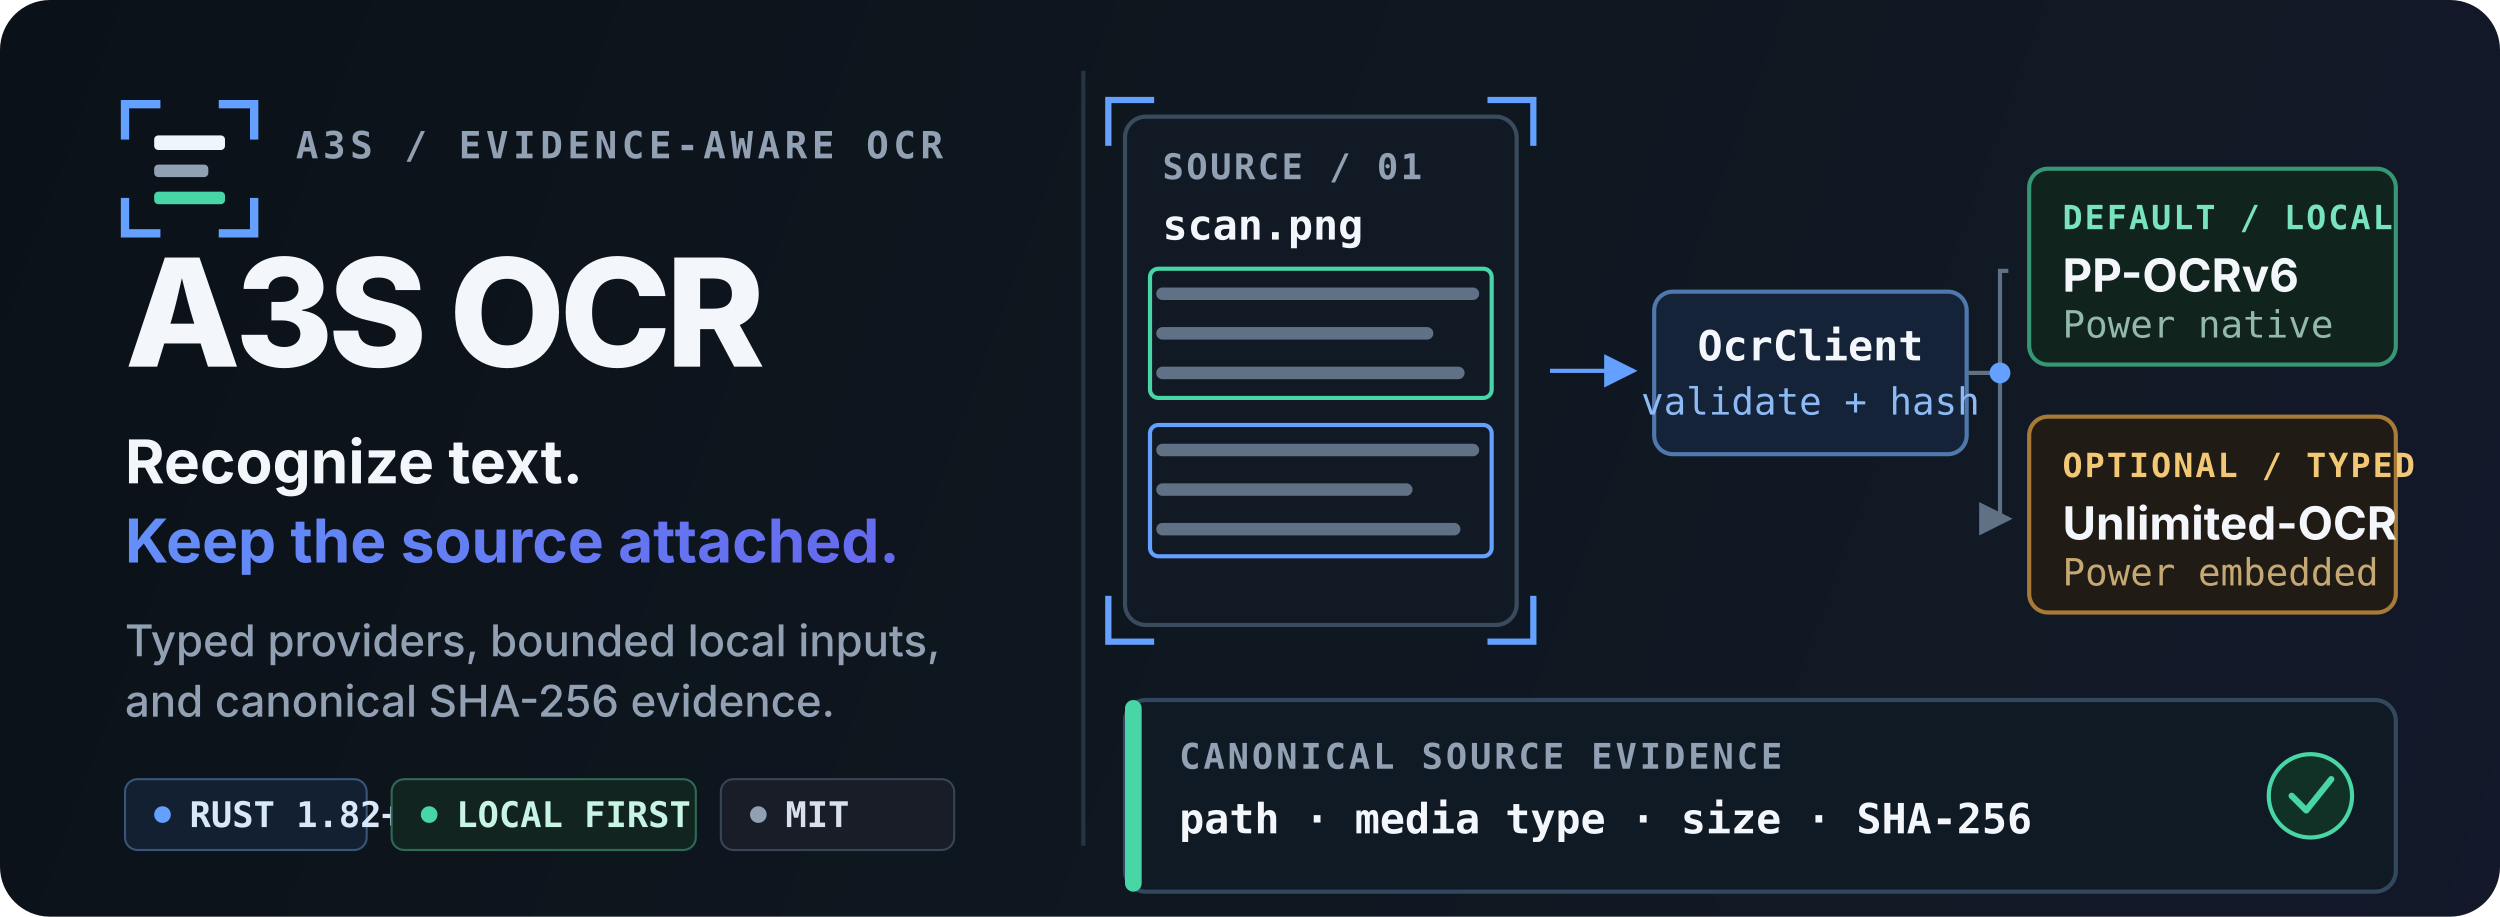
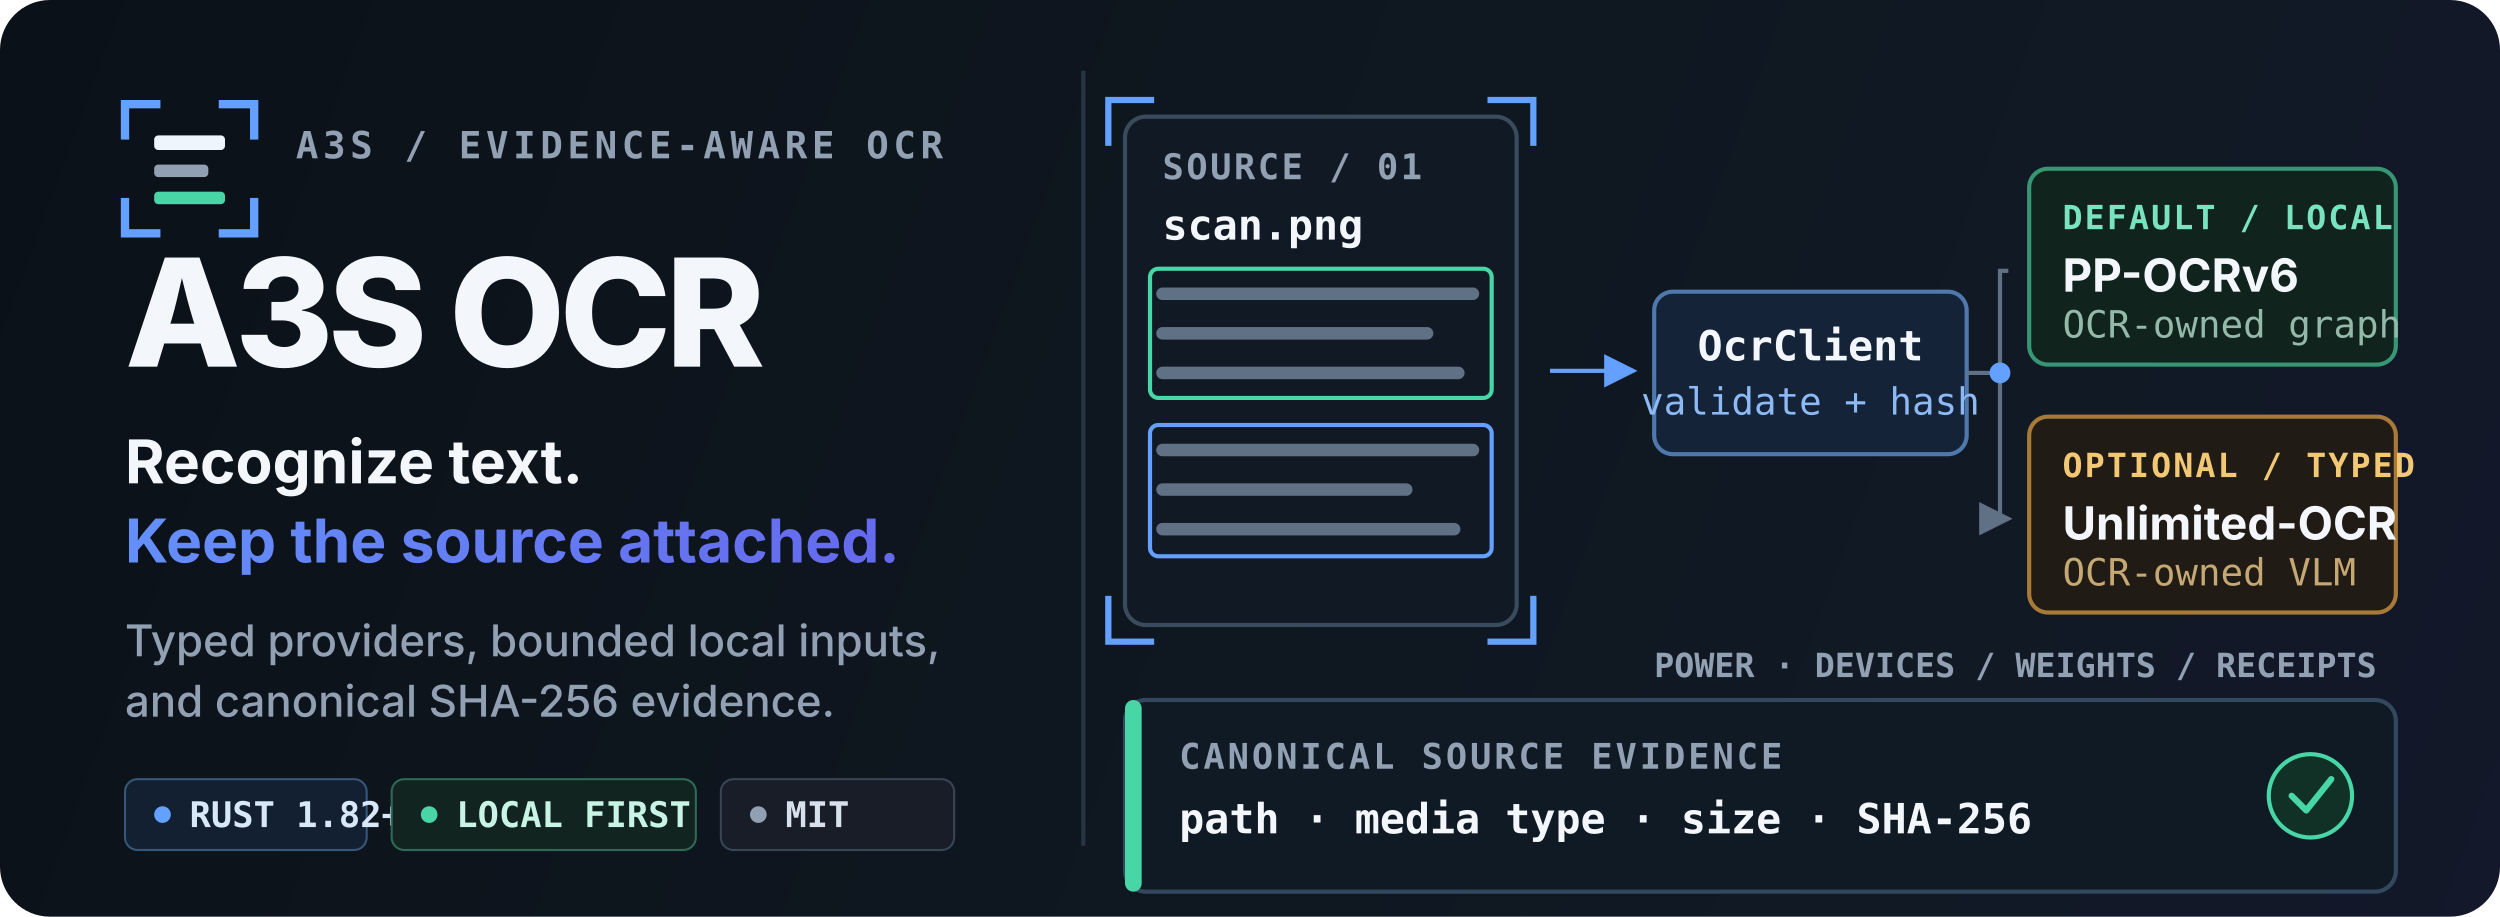
<svg xmlns="http://www.w3.org/2000/svg" width="1200" height="440" viewBox="0 0 1200 440" role="img" aria-labelledby="title desc">
  <defs>
    <linearGradient id="background" x1="0" y1="0" x2="1200" y2="440" gradientUnits="userSpaceOnUse">
      <stop stop-color="#0b1118" />
      <stop offset="0.7" stop-color="#101923" />
      <stop offset="1" stop-color="#13182a" />
    </linearGradient>
    <linearGradient id="brand" x1="60" y1="50" x2="500" y2="390" gradientUnits="userSpaceOnUse">
      <stop stop-color="#64a0ff" />
      <stop offset="1" stop-color="#6557e8" />
    </linearGradient>
    <marker id="arrow-blue" markerWidth="8" markerHeight="8" refX="7" refY="4" orient="auto">
      <path d="M0 0L8 4L0 8Z" fill="#64a0ff" />
    </marker>
    <marker id="arrow-muted" markerWidth="8" markerHeight="8" refX="7" refY="4" orient="auto">
      <path d="M0 0L8 4L0 8Z" fill="#617185" />
    </marker>
  </defs>
  <rect width="1200" height="440" rx="24" fill="url(#background)" />
  <path d="M520 34V406" stroke="#263544" stroke-width="2" />
  <g id="identity" font-family="-apple-system, BlinkMacSystemFont, 'Segoe UI', 'PingFang SC', sans-serif">
    <g transform="translate(60 50)" fill="none" stroke-linecap="square">
      <path d="M0 15V0H15M47 0H62V15M62 47V62H47M15 62H0V47" stroke="#64a0ff" stroke-width="4" />
      <rect x="14" y="15" width="34" height="7" rx="2" fill="#eef5fc" stroke="none" />
      <rect x="14" y="29" width="26" height="6" rx="2" fill="#91a0b2" stroke="none" />
      <rect x="14" y="42" width="34" height="6" rx="2" fill="#48d6a7" stroke="none" />
    </g>
    <text x="142" y="76" fill="#91a0b2" font-family="ui-monospace, SFMono-Regular, Menlo, monospace" font-size="18" font-weight="700" letter-spacing="2.2">A3S / EVIDENCE-AWARE OCR</text>
    <text x="60" y="176" fill="#f3f7fb" font-size="72" font-weight="760" letter-spacing="-2.6">A3S OCR</text>
    <text x="60" y="232" fill="#f3f7fb" font-size="29" font-weight="680">Recognize text.</text>
    <text x="60" y="270" fill="url(#brand)" font-size="29" font-weight="720">Keep the source attached.</text>
    <text x="60" y="315" fill="#91a0b2" font-size="21" font-weight="520">Typed providers, bounded local inputs,</text>
    <text x="60" y="344" fill="#91a0b2" font-size="21" font-weight="520">and canonical SHA-256 evidence.</text>
    <g transform="translate(60 374)" font-family="ui-monospace, SFMono-Regular, Menlo, monospace" font-size="17" font-weight="700">
      <rect width="116" height="34" rx="6" fill="#132031" stroke="#36577a" />
      <circle cx="18" cy="17" r="4" fill="#64a0ff" />
      <text x="31" y="23" fill="#d8e8fa">RUST 1.82+</text>
      <rect x="128" width="146" height="34" rx="6" fill="#12241f" stroke="#2e6a56" />
      <circle cx="146" cy="17" r="4" fill="#48d6a7" />
      <text x="159" y="23" fill="#c8f4e5">LOCAL FIRST</text>
      <rect x="286" width="112" height="34" rx="6" fill="#181d28" stroke="#384555" />
      <circle cx="304" cy="17" r="4" fill="#91a0b2" />
      <text x="317" y="23" fill="#d8e1eb">MIT</text>
    </g>
  </g>
  <g id="ocr-contract" transform="translate(540 38)" font-family="-apple-system, BlinkMacSystemFont, 'Segoe UI', 'PingFang SC', sans-serif">
    <g id="source-document">
      <rect x="0" y="18" width="188" height="244" rx="10" fill="#111a24" stroke="#3a4b5d" stroke-width="2" />
      <text x="18" y="48" fill="#91a0b2" font-family="ui-monospace, SFMono-Regular, Menlo, monospace" font-size="17" font-weight="700" letter-spacing="1.2">SOURCE / 01</text>
      <text x="18" y="77" fill="#f3f7fb" font-family="ui-monospace, SFMono-Regular, Menlo, monospace" font-size="20" font-weight="700">scan.png</text>
      <path d="M18 103H167M18 122H145M18 141H160M18 178H167M18 197H135M18 216H158" stroke="#617185" stroke-width="6" stroke-linecap="round" />
      <rect x="12" y="91" width="164" height="62" rx="4" fill="none" stroke="#48d6a7" stroke-width="2" />
      <rect x="12" y="166" width="164" height="63" rx="4" fill="none" stroke="#64a0ff" stroke-width="2" />
      <path d="M-8 32V10H14M174 10H196V32M196 248V270H174M14 270H-8V248" fill="none" stroke="#64a0ff" stroke-width="3" />
    </g>
    <path d="M204 140H244" stroke="#64a0ff" stroke-width="2" marker-end="url(#arrow-blue)" />
    <g id="client" transform="translate(254 102)">
      <rect width="150" height="78" rx="9" fill="#142338" stroke="#4f78ad" stroke-width="2" />
      <text x="75" y="33" text-anchor="middle" fill="#f3f7fb" font-family="ui-monospace, SFMono-Regular, Menlo, monospace" font-size="20" font-weight="700">OcrClient</text>
      <text x="75" y="59" text-anchor="middle" fill="#8db9f4" font-family="ui-monospace, SFMono-Regular, Menlo, monospace" font-size="18">validate + hash</text>
    </g>
    <path d="M404 141H420V92H424M420 141V211H424" fill="none" stroke="#617185" stroke-width="2" marker-end="url(#arrow-muted)" />
    <circle cx="420" cy="141" r="5" fill="#64a0ff" />
    <g id="providers" transform="translate(434 43)">
      <rect width="176" height="94" rx="9" fill="#11231d" stroke="#379673" stroke-width="2" />
      <text x="16" y="29" fill="#79e2be" font-family="ui-monospace, SFMono-Regular, Menlo, monospace" font-size="16" font-weight="700" letter-spacing="1">DEFAULT / LOCAL</text>
      <text x="16" y="59" fill="#f3f7fb" font-size="22" font-weight="720">PP-OCRv6</text>
-       <text x="16" y="81" fill="#93b9aa" font-family="ui-monospace, SFMono-Regular, Menlo, monospace" font-size="18">Power native</text>
+       <text x="16" y="81" fill="#93b9aa" font-family="ui-monospace, SFMono-Regular, Menlo, monospace" font-size="18">OCR-owned graph</text>
      <rect y="119" width="176" height="94" rx="9" fill="#201b15" stroke="#a77b37" stroke-width="2" />
      <text x="16" y="148" fill="#f3c875" font-family="ui-monospace, SFMono-Regular, Menlo, monospace" font-size="16" font-weight="700" letter-spacing="1">OPTIONAL / TYPED</text>
      <text x="16" y="178" fill="#f3f7fb" font-size="22" font-weight="720">Unlimited-OCR</text>
-       <text x="16" y="200" fill="#c5a873" font-family="ui-monospace, SFMono-Regular, Menlo, monospace" font-size="18">Power embedded</text>
+       <text x="16" y="200" fill="#c5a873" font-family="ui-monospace, SFMono-Regular, Menlo, monospace" font-size="18">OCR-owned VLM</text>
    </g>
+     <text x="254" y="287" fill="#91a0b2" font-family="ui-monospace, SFMono-Regular, Menlo, monospace" font-size="16" font-weight="700">POWER · DEVICES / WEIGHTS / RECEIPTS</text>
    <g id="evidence-ledger" transform="translate(0 298)">
      <rect width="610" height="92" rx="10" fill="#101a25" stroke="#33485e" stroke-width="2" />
      <rect x="0" y="0" width="8" height="92" rx="4" fill="#48d6a7" />
      <text x="26" y="33" fill="#91a0b2" font-family="ui-monospace, SFMono-Regular, Menlo, monospace" font-size="17" font-weight="700" letter-spacing="1.4">CANONICAL SOURCE EVIDENCE</text>
      <text x="26" y="64" fill="#f3f7fb" font-family="ui-monospace, SFMono-Regular, Menlo, monospace" font-size="20" font-weight="700">path · media type · size · SHA-256</text>
      <circle cx="569" cy="46" r="20" fill="#123126" stroke="#48d6a7" stroke-width="2" />
      <path d="M560 46L567 53L579 38" fill="none" stroke="#48d6a7" stroke-width="3" stroke-linecap="round" stroke-linejoin="round" />
    </g>
  </g>
</svg>
